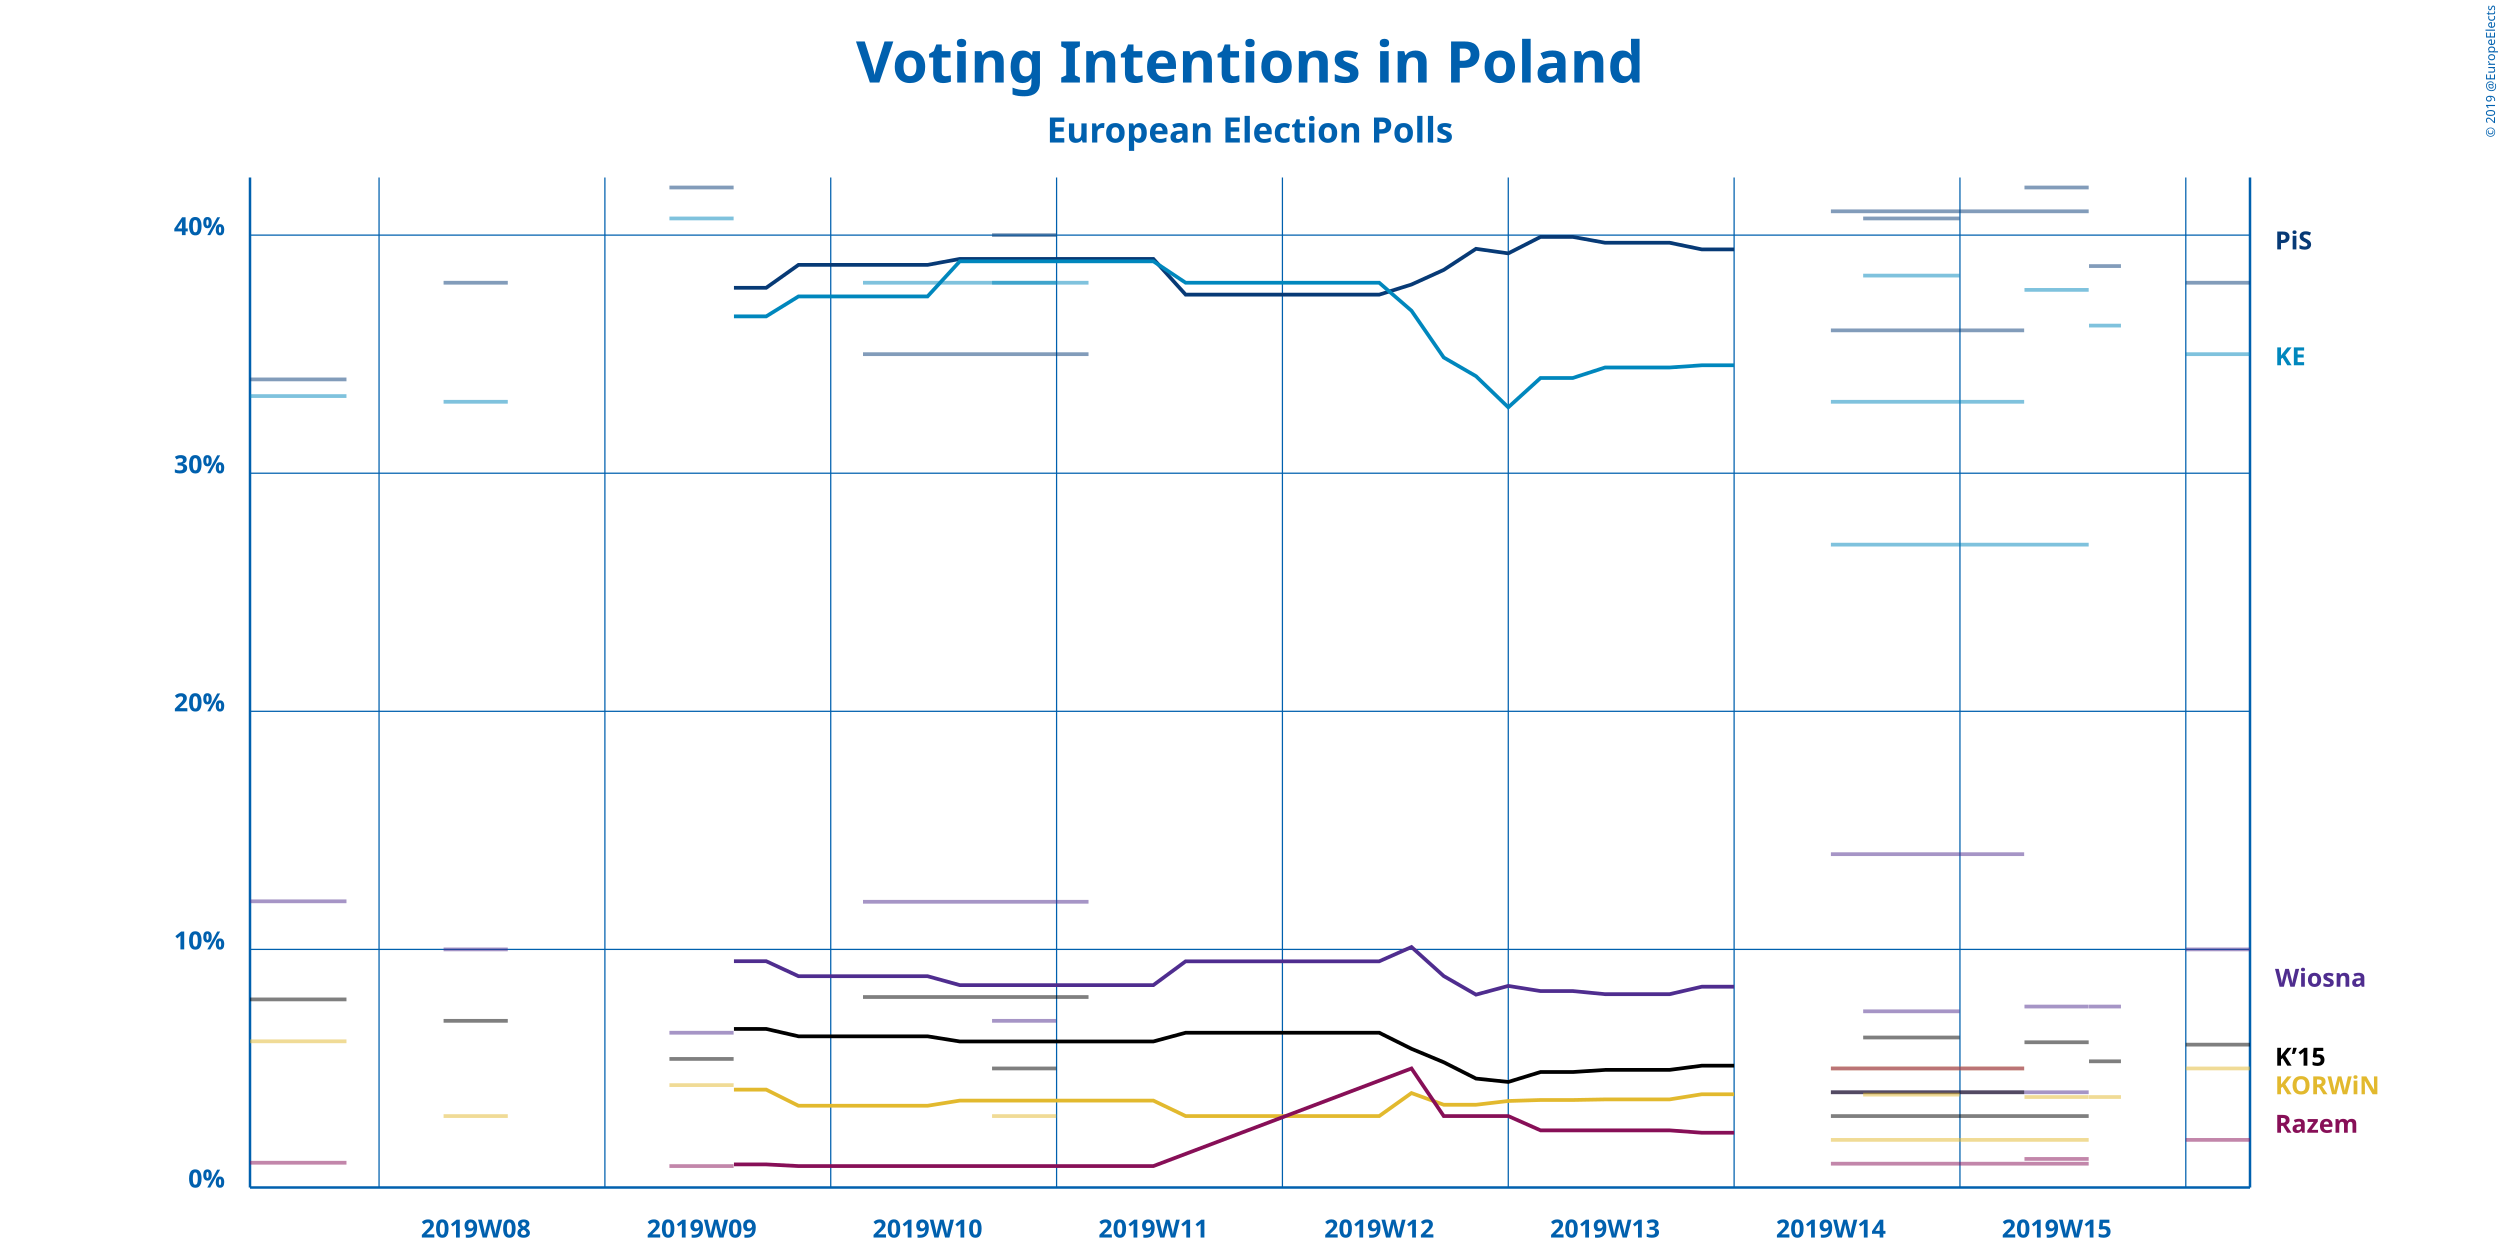
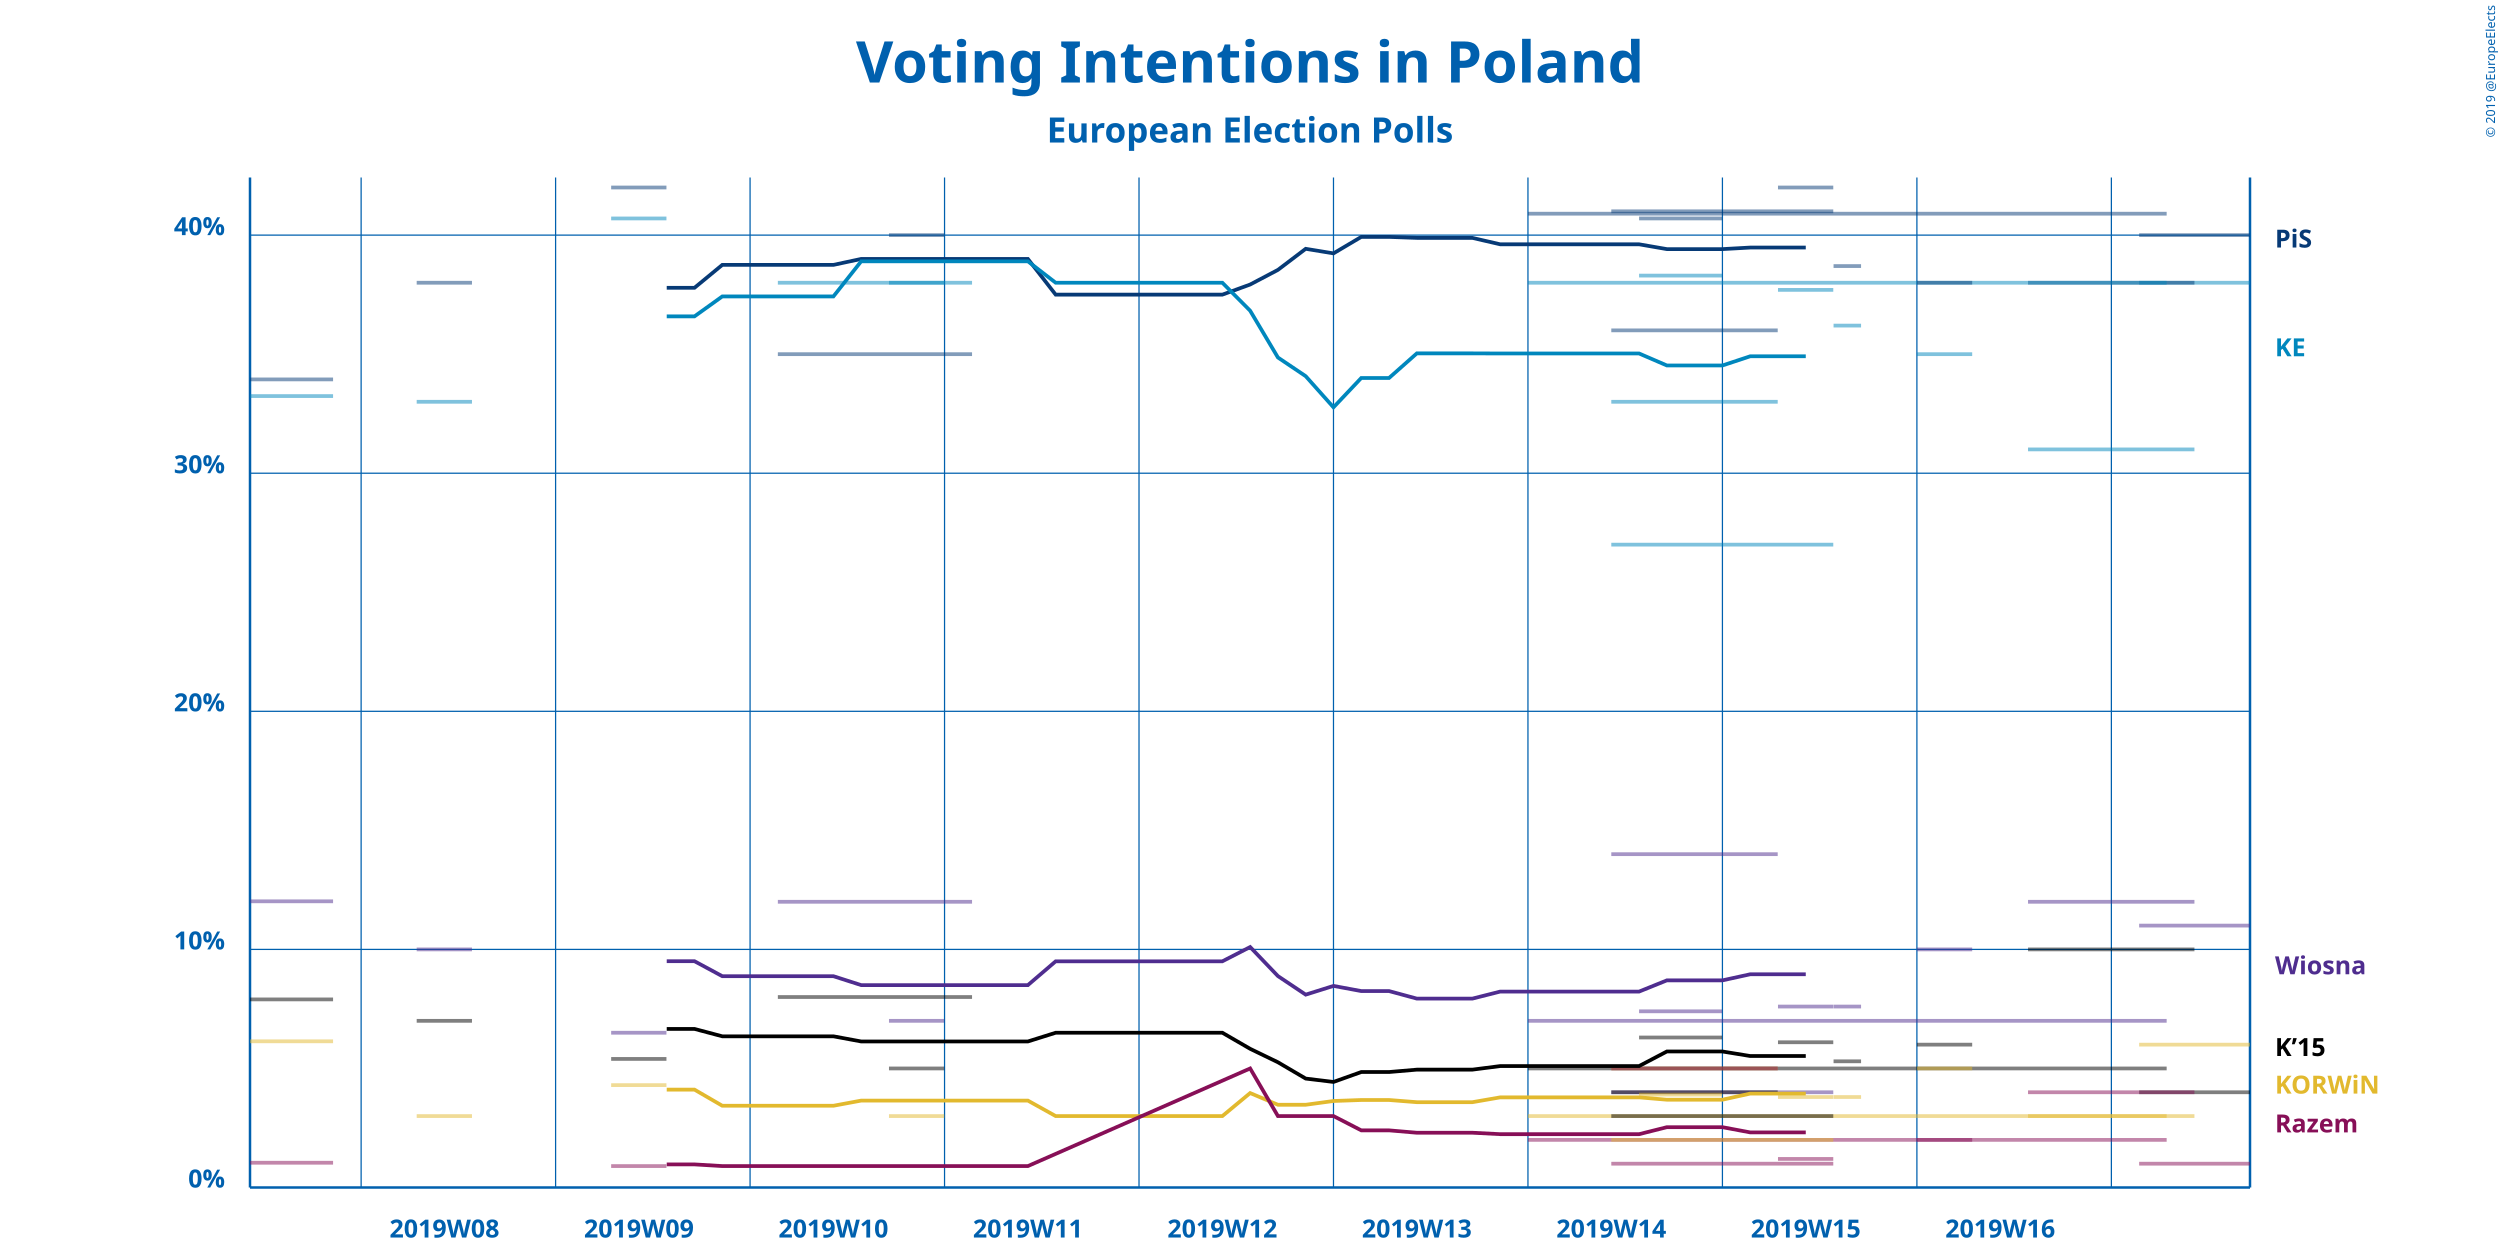
<svg HEIGHT="1000" WIDTH="2000">
  <rect fill="#FFFFFF" height="1000" stroke="none" width="2000" x="0" y="0" />
  <text fill="#0060AE" font-family="'Advent Pro'" font-size="46px" font-style="normal" font-weight="bold" text-align="center" text-anchor="middle" x="1000" y="66">Voting Intentions in Poland</text>
  <text fill="#0060AE" font-family="'Advent Pro'" font-size="28px" font-style="normal" font-weight="bold" text-align="center" text-anchor="middle" x="1000" y="114">European Election Polls</text>
  <text fill="#0060AE" font-family="'Advent Pro'" font-size="10px" font-style="normal" font-weight="normal" text-align="center" text-anchor="end" transform="rotate(270)" x="-4" y="1996">© 2019 @EuropeElects</text>
  <g>
    <g>
      <line stroke="#0060AE" stroke-width="2" x1="200.0" x2="1800.0" y1="950.0" y2="950.0" />
      <text fill="#0060AE" font-family="'Advent Pro'" font-size="20px" font-style="normal" font-weight="bold" text-align="center" text-anchor="end" x="180.0" y="950.0">0%</text>
      <line stroke="#0060AE" stroke-width="2" x1="200.0" x2="200.0" y1="950.0" y2="142.0" />
      <line stroke="#0060AE" stroke-width="2" x1="1800.0" x2="1800.0" y1="950.0" y2="142.0" />
-       <line stroke="#0060AE" stroke-width="1" x1="303.242" x2="303.242" y1="950.0" y2="142.0" />
-       <text fill="#0060AE" font-family="'Advent Pro'" font-size="20px" font-style="normal" font-weight="bold" text-align="center" text-anchor="middle" x="380.674" y="990.0">2019W08</text>
-       <line stroke="#0060AE" stroke-width="1" x1="483.917" x2="483.917" y1="950.0" y2="142.0" />
-       <text fill="#0060AE" font-family="'Advent Pro'" font-size="20px" font-style="normal" font-weight="bold" text-align="center" text-anchor="middle" x="561.349" y="990.0">2019W09</text>
-       <line stroke="#0060AE" stroke-width="1" x1="664.591" x2="664.591" y1="950.0" y2="142.0" />
-       <text fill="#0060AE" font-family="'Advent Pro'" font-size="20px" font-style="normal" font-weight="bold" text-align="center" text-anchor="middle" x="742.023" y="990.0">2019W10</text>
-       <line stroke="#0060AE" stroke-width="1" x1="845.265" x2="845.265" y1="950.0" y2="142.0" />
-       <text fill="#0060AE" font-family="'Advent Pro'" font-size="20px" font-style="normal" font-weight="bold" text-align="center" text-anchor="middle" x="922.697" y="990.0">2019W11</text>
-       <line stroke="#0060AE" stroke-width="1" x1="1025.94" x2="1025.94" y1="950.0" y2="142.0" />
-       <text fill="#0060AE" font-family="'Advent Pro'" font-size="20px" font-style="normal" font-weight="bold" text-align="center" text-anchor="middle" x="1103.372" y="990.0">2019W12</text>
-       <line stroke="#0060AE" stroke-width="1" x1="1206.614" x2="1206.614" y1="950.0" y2="142.0" />
-       <text fill="#0060AE" font-family="'Advent Pro'" font-size="20px" font-style="normal" font-weight="bold" text-align="center" text-anchor="middle" x="1284.046" y="990.0">2019W13</text>
-       <line stroke="#0060AE" stroke-width="1" x1="1387.288" x2="1387.288" y1="950.0" y2="142.0" />
-       <text fill="#0060AE" font-family="'Advent Pro'" font-size="20px" font-style="normal" font-weight="bold" text-align="center" text-anchor="middle" x="1464.72" y="990.0">2019W14</text>
-       <line stroke="#0060AE" stroke-width="1" x1="1567.963" x2="1567.963" y1="950.0" y2="142.0" />
-       <text fill="#0060AE" font-family="'Advent Pro'" font-size="20px" font-style="normal" font-weight="bold" text-align="center" text-anchor="middle" x="1645.394" y="990.0">2019W15</text>
-       <line stroke="#0060AE" stroke-width="1" x1="1748.637" x2="1748.637" y1="950.0" y2="142.0" />
+       <line stroke="#0060AE" stroke-width="1" x1="288.901" x2="288.901" y1="950.0" y2="142.0" />
+       <text fill="#0060AE" font-family="'Advent Pro'" font-size="20px" font-style="normal" font-weight="bold" text-align="center" text-anchor="middle" x="355.577" y="990.0">2019W08</text>
+       <line stroke="#0060AE" stroke-width="1" x1="444.478" x2="444.478" y1="950.0" y2="142.0" />
+       <text fill="#0060AE" font-family="'Advent Pro'" font-size="20px" font-style="normal" font-weight="bold" text-align="center" text-anchor="middle" x="511.154" y="990.0">2019W09</text>
+       <line stroke="#0060AE" stroke-width="1" x1="600.056" x2="600.056" y1="950.0" y2="142.0" />
+       <text fill="#0060AE" font-family="'Advent Pro'" font-size="20px" font-style="normal" font-weight="bold" text-align="center" text-anchor="middle" x="666.731" y="990.0">2019W10</text>
+       <line stroke="#0060AE" stroke-width="1" x1="755.633" x2="755.633" y1="950.0" y2="142.0" />
+       <text fill="#0060AE" font-family="'Advent Pro'" font-size="20px" font-style="normal" font-weight="bold" text-align="center" text-anchor="middle" x="822.309" y="990.0">2019W11</text>
+       <line stroke="#0060AE" stroke-width="1" x1="911.21" x2="911.21" y1="950.0" y2="142.0" />
+       <text fill="#0060AE" font-family="'Advent Pro'" font-size="20px" font-style="normal" font-weight="bold" text-align="center" text-anchor="middle" x="977.886" y="990.0">2019W12</text>
+       <line stroke="#0060AE" stroke-width="1" x1="1066.787" x2="1066.787" y1="950.0" y2="142.0" />
+       <text fill="#0060AE" font-family="'Advent Pro'" font-size="20px" font-style="normal" font-weight="bold" text-align="center" text-anchor="middle" x="1133.463" y="990.0">2019W13</text>
+       <line stroke="#0060AE" stroke-width="1" x1="1222.364" x2="1222.364" y1="950.0" y2="142.0" />
+       <text fill="#0060AE" font-family="'Advent Pro'" font-size="20px" font-style="normal" font-weight="bold" text-align="center" text-anchor="middle" x="1289.04" y="990.0">2019W14</text>
+       <line stroke="#0060AE" stroke-width="1" x1="1377.941" x2="1377.941" y1="950.0" y2="142.0" />
+       <text fill="#0060AE" font-family="'Advent Pro'" font-size="20px" font-style="normal" font-weight="bold" text-align="center" text-anchor="middle" x="1444.617" y="990.0">2019W15</text>
+       <line stroke="#0060AE" stroke-width="1" x1="1533.519" x2="1533.519" y1="950.0" y2="142.0" />
+       <text fill="#0060AE" font-family="'Advent Pro'" font-size="20px" font-style="normal" font-weight="bold" text-align="center" text-anchor="middle" x="1600.194" y="990.0">2019W16</text>
+       <line stroke="#0060AE" stroke-width="1" x1="1689.096" x2="1689.096" y1="950.0" y2="142.0" />
      <line stroke="#0060AE" stroke-width="1" x1="200.0" x2="1800.0" y1="759.524" y2="759.524" />
      <text fill="#0060AE" font-family="'Advent Pro'" font-size="20px" font-style="normal" font-weight="bold" text-align="center" text-anchor="end" x="180.0" y="759.524">10%</text>
      <line stroke="#0060AE" stroke-width="1" x1="200.0" x2="1800.0" y1="569.048" y2="569.048" />
      <text fill="#0060AE" font-family="'Advent Pro'" font-size="20px" font-style="normal" font-weight="bold" text-align="center" text-anchor="end" x="180.0" y="569.048">20%</text>
      <line stroke="#0060AE" stroke-width="1" x1="200.0" x2="1800.0" y1="378.571" y2="378.571" />
      <text fill="#0060AE" font-family="'Advent Pro'" font-size="20px" font-style="normal" font-weight="bold" text-align="center" text-anchor="end" x="180.0" y="378.571">30%</text>
      <line stroke="#0060AE" stroke-width="1" x1="200.0" x2="1800.0" y1="188.095" y2="188.095" />
      <text fill="#0060AE" font-family="'Advent Pro'" font-size="20px" font-style="normal" font-weight="bold" text-align="center" text-anchor="end" x="180.0" y="188.095">40%</text>
    </g>
    <g>
-       <line stroke="#073A76" stroke-opacity="0.5" stroke-width="3" x1="1748.637" x2="1800.0" y1="226.19" y2="226.19" />
-       <line stroke="#000000" stroke-opacity="0.5" stroke-width="3" x1="1748.637" x2="1800.0" y1="835.714" y2="835.714" />
-       <line stroke="#4F2D8F" stroke-opacity="0.5" stroke-width="3" x1="1748.637" x2="1800.0" y1="759.524" y2="759.524" />
-       <line stroke="#E2B92E" stroke-opacity="0.5" stroke-width="3" x1="1748.637" x2="1800.0" y1="854.762" y2="854.762" />
-       <line stroke="#870F57" stroke-opacity="0.5" stroke-width="3" x1="1748.637" x2="1800.0" y1="911.905" y2="911.905" />
-       <line stroke="#0087BD" stroke-opacity="0.5" stroke-width="3" x1="1748.637" x2="1800.0" y1="283.333" y2="283.333" />
-       <line stroke-opacity="0.5" stroke-width="3" x1="1748.637" x2="1800.0" y1="873.81" y2="873.81" />
-       <line stroke="#073A76" stroke-opacity="0.5" stroke-width="3" x1="1671.205" x2="1696.758" y1="212.857" y2="212.857" />
-       <line stroke="#000000" stroke-opacity="0.5" stroke-width="3" x1="1671.205" x2="1696.758" y1="849.048" y2="849.048" />
-       <line stroke="#4F2D8F" stroke-opacity="0.5" stroke-width="3" x1="1671.205" x2="1696.758" y1="805.238" y2="805.238" />
-       <line stroke="#E2B92E" stroke-opacity="0.5" stroke-width="3" x1="1671.205" x2="1696.758" y1="877.619" y2="877.619" />
-       <line stroke="#0087BD" stroke-opacity="0.5" stroke-width="3" x1="1671.205" x2="1696.758" y1="260.476" y2="260.476" />
-       <line stroke="#073A76" stroke-opacity="0.5" stroke-width="3" x1="1619.584" x2="1670.947" y1="150.0" y2="150.0" />
-       <line stroke="#000000" stroke-opacity="0.5" stroke-width="3" x1="1619.584" x2="1670.947" y1="833.81" y2="833.81" />
-       <line stroke="#4F2D8F" stroke-opacity="0.5" stroke-width="3" x1="1619.584" x2="1670.947" y1="805.238" y2="805.238" />
-       <line stroke="#E2B92E" stroke-opacity="0.5" stroke-width="3" x1="1619.584" x2="1670.947" y1="877.619" y2="877.619" />
-       <line stroke="#870F57" stroke-opacity="0.5" stroke-width="3" x1="1619.584" x2="1670.947" y1="927.143" y2="927.143" />
-       <line stroke="#0087BD" stroke-opacity="0.5" stroke-width="3" x1="1619.584" x2="1670.947" y1="231.905" y2="231.905" />
-       <line stroke-opacity="0.5" stroke-width="3" x1="1619.584" x2="1670.947" y1="919.524" y2="919.524" />
-       <line stroke="#073A76" stroke-opacity="0.5" stroke-width="3" x1="1464.72" x2="1670.947" y1="169.048" y2="169.048" />
-       <line stroke="#000000" stroke-opacity="0.5" stroke-width="3" x1="1464.72" x2="1670.947" y1="892.857" y2="892.857" />
-       <line stroke="#4F2D8F" stroke-opacity="0.5" stroke-width="3" x1="1464.72" x2="1670.947" y1="873.81" y2="873.81" />
-       <line stroke="#E2B92E" stroke-opacity="0.5" stroke-width="3" x1="1464.72" x2="1670.947" y1="911.905" y2="911.905" />
-       <line stroke="#870F57" stroke-opacity="0.5" stroke-width="3" x1="1464.72" x2="1670.947" y1="930.952" y2="930.952" />
-       <line stroke="#0087BD" stroke-opacity="0.5" stroke-width="3" x1="1464.72" x2="1670.947" y1="435.714" y2="435.714" />
-       <line stroke-opacity="0.5" stroke-width="3" x1="1464.72" x2="1670.947" y1="530.952" y2="530.952" />
-       <line stroke="#073A76" stroke-opacity="0.5" stroke-width="3" x1="1464.72" x2="1619.326" y1="264.286" y2="264.286" />
-       <line stroke="#000000" stroke-opacity="0.5" stroke-width="3" x1="1464.72" x2="1619.326" y1="873.81" y2="873.81" />
-       <line stroke="#4F2D8F" stroke-opacity="0.5" stroke-width="3" x1="1464.72" x2="1619.326" y1="683.333" y2="683.333" />
-       <line stroke="#E2B92E" stroke-opacity="0.5" stroke-width="3" x1="1464.72" x2="1619.326" y1="854.762" y2="854.762" />
-       <line stroke="#870F57" stroke-opacity="0.5" stroke-width="3" x1="1464.72" x2="1619.326" y1="854.762" y2="854.762" />
-       <line stroke="#0087BD" stroke-opacity="0.5" stroke-width="3" x1="1464.72" x2="1619.326" y1="321.429" y2="321.429" />
-       <line stroke-opacity="0.5" stroke-width="3" x1="1464.72" x2="1619.326" y1="892.857" y2="892.857" />
-       <line stroke="#073A76" stroke-opacity="0.5" stroke-width="3" x1="1490.531" x2="1567.704" y1="174.762" y2="174.762" />
-       <line stroke="#000000" stroke-opacity="0.5" stroke-width="3" x1="1490.531" x2="1567.704" y1="830.0" y2="830.0" />
-       <line stroke="#4F2D8F" stroke-opacity="0.5" stroke-width="3" x1="1490.531" x2="1567.704" y1="809.048" y2="809.048" />
-       <line stroke="#E2B92E" stroke-opacity="0.5" stroke-width="3" x1="1490.531" x2="1567.704" y1="875.714" y2="875.714" />
-       <line stroke="#0087BD" stroke-opacity="0.5" stroke-width="3" x1="1490.531" x2="1567.704" y1="220.476" y2="220.476" />
-       <line stroke-opacity="0.5" stroke-width="3" x1="1490.531" x2="1567.704" y1="885.238" y2="885.238" />
-       <line stroke="#073A76" stroke-opacity="0.5" stroke-width="3" x1="690.402" x2="870.818" y1="283.333" y2="283.333" />
-       <line stroke="#000000" stroke-opacity="0.5" stroke-width="3" x1="690.402" x2="870.818" y1="797.619" y2="797.619" />
-       <line stroke="#4F2D8F" stroke-opacity="0.5" stroke-width="3" x1="690.402" x2="870.818" y1="721.429" y2="721.429" />
-       <line stroke="#0087BD" stroke-opacity="0.5" stroke-width="3" x1="690.402" x2="870.818" y1="226.19" y2="226.19" />
-       <line stroke-opacity="0.5" stroke-width="3" x1="690.402" x2="870.818" y1="816.667" y2="816.667" />
-       <line stroke="#073A76" stroke-opacity="0.5" stroke-width="3" x1="793.644" x2="845.007" y1="188.095" y2="188.095" />
-       <line stroke="#000000" stroke-opacity="0.5" stroke-width="3" x1="793.644" x2="845.007" y1="854.762" y2="854.762" />
-       <line stroke="#4F2D8F" stroke-opacity="0.5" stroke-width="3" x1="793.644" x2="845.007" y1="816.667" y2="816.667" />
-       <line stroke="#E2B92E" stroke-opacity="0.5" stroke-width="3" x1="793.644" x2="845.007" y1="892.857" y2="892.857" />
-       <line stroke="#0087BD" stroke-opacity="0.5" stroke-width="3" x1="793.644" x2="845.007" y1="226.19" y2="226.19" />
-       <line stroke-opacity="0.5" stroke-width="3" x1="793.644" x2="845.007" y1="854.762" y2="854.762" />
-       <line stroke="#073A76" stroke-opacity="0.5" stroke-width="3" x1="535.538" x2="586.901" y1="150.0" y2="150.0" />
-       <line stroke="#000000" stroke-opacity="0.5" stroke-width="3" x1="535.538" x2="586.901" y1="847.143" y2="847.143" />
-       <line stroke="#4F2D8F" stroke-opacity="0.5" stroke-width="3" x1="535.538" x2="586.901" y1="826.19" y2="826.19" />
-       <line stroke="#E2B92E" stroke-opacity="0.5" stroke-width="3" x1="535.538" x2="586.901" y1="868.095" y2="868.095" />
-       <line stroke="#870F57" stroke-opacity="0.5" stroke-width="3" x1="535.538" x2="586.901" y1="932.857" y2="932.857" />
-       <line stroke="#0087BD" stroke-opacity="0.5" stroke-width="3" x1="535.538" x2="586.901" y1="174.762" y2="174.762" />
-       <line stroke="#073A76" stroke-opacity="0.5" stroke-width="3" x1="354.864" x2="406.227" y1="226.19" y2="226.19" />
-       <line stroke="#000000" stroke-opacity="0.5" stroke-width="3" x1="354.864" x2="406.227" y1="816.667" y2="816.667" />
-       <line stroke="#4F2D8F" stroke-opacity="0.5" stroke-width="3" x1="354.864" x2="406.227" y1="759.524" y2="759.524" />
-       <line stroke="#E2B92E" stroke-opacity="0.5" stroke-width="3" x1="354.864" x2="406.227" y1="892.857" y2="892.857" />
-       <line stroke="#0087BD" stroke-opacity="0.5" stroke-width="3" x1="354.864" x2="406.227" y1="321.429" y2="321.429" />
-       <line stroke="#073A76" stroke-opacity="0.5" stroke-width="3" x1="200.0" x2="277.174" y1="303.524" y2="303.524" />
-       <line stroke="#000000" stroke-opacity="0.5" stroke-width="3" x1="200.0" x2="277.174" y1="799.524" y2="799.524" />
-       <line stroke="#4F2D8F" stroke-opacity="0.5" stroke-width="3" x1="200.0" x2="277.174" y1="721.048" y2="721.048" />
-       <line stroke="#E2B92E" stroke-opacity="0.5" stroke-width="3" x1="200.0" x2="277.174" y1="833.048" y2="833.048" />
-       <line stroke="#870F57" stroke-opacity="0.5" stroke-width="3" x1="200.0" x2="277.174" y1="930.19" y2="930.19" />
-       <line stroke="#0087BD" stroke-opacity="0.5" stroke-width="3" x1="200.0" x2="277.174" y1="316.857" y2="316.857" />
+       <line stroke="#073A76" stroke-opacity="0.5" stroke-width="3" x1="1711.321" x2="1800.0" y1="188.095" y2="188.095" />
+       <line stroke="#000000" stroke-opacity="0.5" stroke-width="3" x1="1711.321" x2="1800.0" y1="873.81" y2="873.81" />
+       <line stroke="#4F2D8F" stroke-opacity="0.5" stroke-width="3" x1="1711.321" x2="1800.0" y1="740.476" y2="740.476" />
+       <line stroke="#E2B92E" stroke-opacity="0.5" stroke-width="3" x1="1711.321" x2="1800.0" y1="835.714" y2="835.714" />
+       <line stroke="#870F57" stroke-opacity="0.5" stroke-width="3" x1="1711.321" x2="1800.0" y1="930.952" y2="930.952" />
+       <line stroke="#0087BD" stroke-opacity="0.5" stroke-width="3" x1="1711.321" x2="1800.0" y1="226.19" y2="226.19" />
+       <line stroke="#073A76" stroke-opacity="0.5" stroke-width="3" x1="1622.42" x2="1755.549" y1="226.19" y2="226.19" />
+       <line stroke="#000000" stroke-opacity="0.5" stroke-width="3" x1="1622.42" x2="1755.549" y1="759.524" y2="759.524" />
+       <line stroke="#4F2D8F" stroke-opacity="0.5" stroke-width="3" x1="1622.42" x2="1755.549" y1="721.429" y2="721.429" />
+       <line stroke="#E2B92E" stroke-opacity="0.5" stroke-width="3" x1="1622.42" x2="1755.549" y1="892.857" y2="892.857" />
+       <line stroke="#870F57" stroke-opacity="0.5" stroke-width="3" x1="1622.42" x2="1755.549" y1="873.81" y2="873.81" />
+       <line stroke="#0087BD" stroke-opacity="0.5" stroke-width="3" x1="1622.42" x2="1755.549" y1="359.524" y2="359.524" />
+       <line stroke="#073A76" stroke-opacity="0.5" stroke-width="3" x1="1222.364" x2="1733.324" y1="170.952" y2="170.952" />
+       <line stroke="#000000" stroke-opacity="0.5" stroke-width="3" x1="1222.364" x2="1733.324" y1="854.762" y2="854.762" />
+       <line stroke="#4F2D8F" stroke-opacity="0.5" stroke-width="3" x1="1222.364" x2="1733.324" y1="816.667" y2="816.667" />
+       <line stroke="#E2B92E" stroke-opacity="0.5" stroke-width="3" x1="1222.364" x2="1733.324" y1="892.857" y2="892.857" />
+       <line stroke="#870F57" stroke-opacity="0.5" stroke-width="3" x1="1222.364" x2="1733.324" y1="911.905" y2="911.905" />
+       <line stroke="#0087BD" stroke-opacity="0.5" stroke-width="3" x1="1222.364" x2="1733.324" y1="226.19" y2="226.19" />
+       <line stroke-opacity="0.5" stroke-width="3" x1="1222.364" x2="1733.324" y1="875.714" y2="875.714" />
+       <line stroke="#073A76" stroke-opacity="0.5" stroke-width="3" x1="1533.519" x2="1577.747" y1="226.19" y2="226.19" />
+       <line stroke="#000000" stroke-opacity="0.5" stroke-width="3" x1="1533.519" x2="1577.747" y1="835.714" y2="835.714" />
+       <line stroke="#4F2D8F" stroke-opacity="0.5" stroke-width="3" x1="1533.519" x2="1577.747" y1="759.524" y2="759.524" />
+       <line stroke="#E2B92E" stroke-opacity="0.5" stroke-width="3" x1="1533.519" x2="1577.747" y1="854.762" y2="854.762" />
+       <line stroke="#870F57" stroke-opacity="0.5" stroke-width="3" x1="1533.519" x2="1577.747" y1="911.905" y2="911.905" />
+       <line stroke="#0087BD" stroke-opacity="0.5" stroke-width="3" x1="1533.519" x2="1577.747" y1="283.333" y2="283.333" />
+       <line stroke-opacity="0.5" stroke-width="3" x1="1533.519" x2="1577.747" y1="873.81" y2="873.81" />
+       <line stroke="#073A76" stroke-opacity="0.5" stroke-width="3" x1="1466.843" x2="1488.846" y1="212.857" y2="212.857" />
+       <line stroke="#000000" stroke-opacity="0.5" stroke-width="3" x1="1466.843" x2="1488.846" y1="849.048" y2="849.048" />
+       <line stroke="#4F2D8F" stroke-opacity="0.5" stroke-width="3" x1="1466.843" x2="1488.846" y1="805.238" y2="805.238" />
+       <line stroke="#E2B92E" stroke-opacity="0.5" stroke-width="3" x1="1466.843" x2="1488.846" y1="877.619" y2="877.619" />
+       <line stroke="#0087BD" stroke-opacity="0.5" stroke-width="3" x1="1466.843" x2="1488.846" y1="260.476" y2="260.476" />
+       <line stroke="#073A76" stroke-opacity="0.5" stroke-width="3" x1="1422.392" x2="1466.62" y1="150.0" y2="150.0" />
+       <line stroke="#000000" stroke-opacity="0.5" stroke-width="3" x1="1422.392" x2="1466.62" y1="833.81" y2="833.81" />
+       <line stroke="#4F2D8F" stroke-opacity="0.5" stroke-width="3" x1="1422.392" x2="1466.62" y1="805.238" y2="805.238" />
+       <line stroke="#E2B92E" stroke-opacity="0.5" stroke-width="3" x1="1422.392" x2="1466.62" y1="877.619" y2="877.619" />
+       <line stroke="#870F57" stroke-opacity="0.5" stroke-width="3" x1="1422.392" x2="1466.62" y1="927.143" y2="927.143" />
+       <line stroke="#0087BD" stroke-opacity="0.5" stroke-width="3" x1="1422.392" x2="1466.62" y1="231.905" y2="231.905" />
+       <line stroke-opacity="0.5" stroke-width="3" x1="1422.392" x2="1466.62" y1="919.524" y2="919.524" />
+       <line stroke="#073A76" stroke-opacity="0.5" stroke-width="3" x1="1289.04" x2="1466.62" y1="169.048" y2="169.048" />
+       <line stroke="#000000" stroke-opacity="0.5" stroke-width="3" x1="1289.04" x2="1466.62" y1="892.857" y2="892.857" />
+       <line stroke="#4F2D8F" stroke-opacity="0.5" stroke-width="3" x1="1289.04" x2="1466.62" y1="873.81" y2="873.81" />
+       <line stroke="#E2B92E" stroke-opacity="0.5" stroke-width="3" x1="1289.04" x2="1466.62" y1="911.905" y2="911.905" />
+       <line stroke="#870F57" stroke-opacity="0.5" stroke-width="3" x1="1289.04" x2="1466.62" y1="930.952" y2="930.952" />
+       <line stroke="#0087BD" stroke-opacity="0.5" stroke-width="3" x1="1289.04" x2="1466.62" y1="435.714" y2="435.714" />
+       <line stroke-opacity="0.5" stroke-width="3" x1="1289.04" x2="1466.62" y1="530.952" y2="530.952" />
+       <line stroke="#073A76" stroke-opacity="0.5" stroke-width="3" x1="1289.04" x2="1422.17" y1="264.286" y2="264.286" />
+       <line stroke="#000000" stroke-opacity="0.5" stroke-width="3" x1="1289.04" x2="1422.17" y1="873.81" y2="873.81" />
+       <line stroke="#4F2D8F" stroke-opacity="0.5" stroke-width="3" x1="1289.04" x2="1422.17" y1="683.333" y2="683.333" />
+       <line stroke="#E2B92E" stroke-opacity="0.5" stroke-width="3" x1="1289.04" x2="1422.17" y1="854.762" y2="854.762" />
+       <line stroke="#870F57" stroke-opacity="0.5" stroke-width="3" x1="1289.04" x2="1422.17" y1="854.762" y2="854.762" />
+       <line stroke="#0087BD" stroke-opacity="0.5" stroke-width="3" x1="1289.04" x2="1422.17" y1="321.429" y2="321.429" />
+       <line stroke-opacity="0.5" stroke-width="3" x1="1289.04" x2="1422.17" y1="892.857" y2="892.857" />
+       <line stroke="#073A76" stroke-opacity="0.5" stroke-width="3" x1="1311.265" x2="1377.719" y1="174.762" y2="174.762" />
+       <line stroke="#000000" stroke-opacity="0.5" stroke-width="3" x1="1311.265" x2="1377.719" y1="830.0" y2="830.0" />
+       <line stroke="#4F2D8F" stroke-opacity="0.5" stroke-width="3" x1="1311.265" x2="1377.719" y1="809.048" y2="809.048" />
+       <line stroke="#E2B92E" stroke-opacity="0.5" stroke-width="3" x1="1311.265" x2="1377.719" y1="875.714" y2="875.714" />
+       <line stroke="#0087BD" stroke-opacity="0.5" stroke-width="3" x1="1311.265" x2="1377.719" y1="220.476" y2="220.476" />
+       <line stroke-opacity="0.5" stroke-width="3" x1="1311.265" x2="1377.719" y1="885.238" y2="885.238" />
+       <line stroke="#073A76" stroke-opacity="0.5" stroke-width="3" x1="622.281" x2="777.636" y1="283.333" y2="283.333" />
+       <line stroke="#000000" stroke-opacity="0.5" stroke-width="3" x1="622.281" x2="777.636" y1="797.619" y2="797.619" />
+       <line stroke="#4F2D8F" stroke-opacity="0.5" stroke-width="3" x1="622.281" x2="777.636" y1="721.429" y2="721.429" />
+       <line stroke="#0087BD" stroke-opacity="0.5" stroke-width="3" x1="622.281" x2="777.636" y1="226.19" y2="226.19" />
+       <line stroke-opacity="0.5" stroke-width="3" x1="622.281" x2="777.636" y1="816.667" y2="816.667" />
+       <line stroke="#073A76" stroke-opacity="0.5" stroke-width="3" x1="711.182" x2="755.41" y1="188.095" y2="188.095" />
+       <line stroke="#000000" stroke-opacity="0.5" stroke-width="3" x1="711.182" x2="755.41" y1="854.762" y2="854.762" />
+       <line stroke="#4F2D8F" stroke-opacity="0.5" stroke-width="3" x1="711.182" x2="755.41" y1="816.667" y2="816.667" />
+       <line stroke="#E2B92E" stroke-opacity="0.5" stroke-width="3" x1="711.182" x2="755.41" y1="892.857" y2="892.857" />
+       <line stroke="#0087BD" stroke-opacity="0.5" stroke-width="3" x1="711.182" x2="755.41" y1="226.19" y2="226.19" />
+       <line stroke-opacity="0.5" stroke-width="3" x1="711.182" x2="755.41" y1="854.762" y2="854.762" />
+       <line stroke="#073A76" stroke-opacity="0.5" stroke-width="3" x1="488.929" x2="533.157" y1="150.0" y2="150.0" />
+       <line stroke="#000000" stroke-opacity="0.5" stroke-width="3" x1="488.929" x2="533.157" y1="847.143" y2="847.143" />
+       <line stroke="#4F2D8F" stroke-opacity="0.5" stroke-width="3" x1="488.929" x2="533.157" y1="826.19" y2="826.19" />
+       <line stroke="#E2B92E" stroke-opacity="0.5" stroke-width="3" x1="488.929" x2="533.157" y1="868.095" y2="868.095" />
+       <line stroke="#870F57" stroke-opacity="0.5" stroke-width="3" x1="488.929" x2="533.157" y1="932.857" y2="932.857" />
+       <line stroke="#0087BD" stroke-opacity="0.5" stroke-width="3" x1="488.929" x2="533.157" y1="174.762" y2="174.762" />
+       <line stroke="#073A76" stroke-opacity="0.5" stroke-width="3" x1="333.352" x2="377.58" y1="226.19" y2="226.19" />
+       <line stroke="#000000" stroke-opacity="0.5" stroke-width="3" x1="333.352" x2="377.58" y1="816.667" y2="816.667" />
+       <line stroke="#4F2D8F" stroke-opacity="0.5" stroke-width="3" x1="333.352" x2="377.58" y1="759.524" y2="759.524" />
+       <line stroke="#E2B92E" stroke-opacity="0.5" stroke-width="3" x1="333.352" x2="377.58" y1="892.857" y2="892.857" />
+       <line stroke="#0087BD" stroke-opacity="0.5" stroke-width="3" x1="333.352" x2="377.58" y1="321.429" y2="321.429" />
+       <line stroke="#073A76" stroke-opacity="0.5" stroke-width="3" x1="200.0" x2="266.454" y1="303.524" y2="303.524" />
+       <line stroke="#000000" stroke-opacity="0.5" stroke-width="3" x1="200.0" x2="266.454" y1="799.524" y2="799.524" />
+       <line stroke="#4F2D8F" stroke-opacity="0.5" stroke-width="3" x1="200.0" x2="266.454" y1="721.048" y2="721.048" />
+       <line stroke="#E2B92E" stroke-opacity="0.5" stroke-width="3" x1="200.0" x2="266.454" y1="833.048" y2="833.048" />
+       <line stroke="#870F57" stroke-opacity="0.5" stroke-width="3" x1="200.0" x2="266.454" y1="930.19" y2="930.19" />
+       <line stroke="#0087BD" stroke-opacity="0.5" stroke-width="3" x1="200.0" x2="266.454" y1="316.857" y2="316.857" />
    </g>
    <g>
-       <polyline fill="none" points="587.159,230.229 612.97,230.229 638.78,211.905 664.591,211.905 690.402,211.905 716.212,211.905 742.023,211.905 767.834,207.143 793.644,207.143 819.455,207.143 845.265,207.143 871.076,207.143 896.887,207.143 922.697,207.143 948.508,235.714 974.318,235.714 1000.129,235.714 1025.94,235.714 1051.75,235.714 1077.561,235.714 1103.372,235.714 1129.182,227.619 1154.993,215.905 1180.803,199.048 1206.614,202.698 1232.425,189.524 1258.235,189.524 1284.046,194.19 1309.856,194.19 1335.667,194.19 1361.478,199.524 1387.288,199.524" stroke="#073A76" stroke-width="3" />
-       <text fill="#073A76" font-family="'Advent Pro'" font-size="20px" font-style="normal" font-weight="bold" text-align="center" text-anchor="start" x="1820.0" y="199.524">PiS</text>
-       <polyline fill="none" points="587.159,823.143 612.97,823.143 638.78,829.048 664.591,829.048 690.402,829.048 716.212,829.048 742.023,829.048 767.834,833.175 793.644,833.175 819.455,833.175 845.265,833.175 871.076,833.175 896.887,833.175 922.697,833.175 948.508,826.19 974.318,826.19 1000.129,826.19 1025.94,826.19 1051.75,826.19 1077.561,826.19 1103.372,826.19 1129.182,839.048 1154.993,849.81 1180.803,862.857 1206.614,865.556 1232.425,857.619 1258.235,857.619 1284.046,855.905 1309.856,855.905 1335.667,855.905 1361.478,852.54 1387.288,852.54" stroke="#000000" stroke-width="3" />
-       <text fill="#000000" font-family="'Advent Pro'" font-size="20px" font-style="normal" font-weight="bold" text-align="center" text-anchor="start" x="1820.0" y="852.54">K’15</text>
-       <polyline fill="none" points="587.159,768.971 612.97,768.971 638.78,780.952 664.591,780.952 690.402,780.952 716.212,780.952 742.023,780.952 767.834,788.095 793.644,788.095 819.455,788.095 845.265,788.095 871.076,788.095 896.887,788.095 922.697,788.095 948.508,769.048 974.318,769.048 1000.129,769.048 1025.94,769.048 1051.75,769.048 1077.561,769.048 1103.372,769.048 1129.182,757.619 1154.993,780.857 1180.803,795.714 1206.614,788.73 1232.425,792.857 1258.235,792.857 1284.046,795.333 1309.856,795.333 1335.667,795.333 1361.478,789.365 1387.288,789.365" stroke="#4F2D8F" stroke-width="3" />
-       <text fill="#4F2D8F" font-family="'Advent Pro'" font-size="20px" font-style="normal" font-weight="bold" text-align="center" text-anchor="start" x="1820.0" y="789.365">Wiosna</text>
-       <polyline fill="none" points="587.159,871.714 612.97,871.714 638.78,884.603 664.591,884.603 690.402,884.603 716.212,884.603 742.023,884.603 767.834,880.476 793.644,880.476 819.455,880.476 845.265,880.476 871.076,880.476 896.887,880.476 922.697,880.476 948.508,892.857 974.318,892.857 1000.129,892.857 1025.94,892.857 1051.75,892.857 1077.561,892.857 1103.372,892.857 1129.182,874.444 1154.993,883.81 1180.803,883.81 1206.614,880.794 1232.425,880.0 1258.235,880.0 1284.046,879.524 1309.856,879.524 1335.667,879.524 1361.478,875.397 1387.288,875.397" stroke="#E2B92E" stroke-width="3" />
-       <text fill="#E2B92E" font-family="'Advent Pro'" font-size="20px" font-style="normal" font-weight="bold" text-align="center" text-anchor="start" x="1820.0" y="875.397">KORWiN</text>
-       <polyline fill="none" points="587.159,931.524 612.97,931.524 638.78,932.857 664.591,932.857 690.402,932.857 716.212,932.857 742.023,932.857 767.834,932.857 793.644,932.857 819.455,932.857 845.265,932.857 871.076,932.857 896.887,932.857 922.697,932.857        1129.182,854.762 1154.993,892.857 1180.803,892.857 1206.614,892.857 1232.425,904.286 1258.235,904.286 1284.046,904.286 1309.856,904.286 1335.667,904.286 1361.478,906.19 1387.288,906.19" stroke="#870F57" stroke-width="3" />
-       <text fill="#870F57" font-family="'Advent Pro'" font-size="20px" font-style="normal" font-weight="bold" text-align="center" text-anchor="start" x="1820.0" y="906.19">Razem</text>
-       <polyline fill="none" points="587.159,253.086 612.97,253.086 638.78,237.143 664.591,237.143 690.402,237.143 716.212,237.143 742.023,237.143 767.834,209.048 793.644,209.048 819.455,209.048 845.265,209.048 871.076,209.048 896.887,209.048 922.697,209.048 948.508,226.19 974.318,226.19 1000.129,226.19 1025.94,226.19 1051.75,226.19 1077.561,226.19 1103.372,226.19 1129.182,248.571 1154.993,286.0 1180.803,300.952 1206.614,325.873 1232.425,302.381 1258.235,302.381 1284.046,294.0 1309.856,294.0 1335.667,294.0 1361.478,292.222 1387.288,292.222" stroke="#0087BD" stroke-width="3" />
-       <text fill="#0087BD" font-family="'Advent Pro'" font-size="20px" font-style="normal" font-weight="bold" text-align="center" text-anchor="start" x="1820.0" y="292.222">KE</text>
+       <polyline fill="none" points="533.38,230.229 555.605,230.229 577.83,211.905 600.056,211.905 622.281,211.905 644.506,211.905 666.731,211.905 688.957,207.143 711.182,207.143 733.407,207.143 755.633,207.143 777.858,207.143 800.083,207.143 822.309,207.143 844.534,235.714 866.759,235.714 888.985,235.714 911.21,235.714 933.435,235.714 955.661,235.714 977.886,235.714 1000.111,227.619 1022.336,215.905 1044.562,199.048 1066.787,202.698 1089.012,189.524 1111.238,189.524 1133.463,190.317 1155.688,190.317 1177.914,190.317 1200.139,195.442 1222.364,195.442 1244.59,195.442 1266.815,195.442 1289.04,195.442 1311.265,195.442 1333.491,199.286 1355.716,199.286 1377.941,199.286 1400.167,198.042 1422.392,198.042 1444.617,198.042" stroke="#073A76" stroke-width="3" />
+       <text fill="#073A76" font-family="'Advent Pro'" font-size="20px" font-style="normal" font-weight="bold" text-align="center" text-anchor="start" x="1820.0" y="198.042">PiS</text>
+       <polyline fill="none" points="533.38,823.143 555.605,823.143 577.83,829.048 600.056,829.048 622.281,829.048 644.506,829.048 666.731,829.048 688.957,833.175 711.182,833.175 733.407,833.175 755.633,833.175 777.858,833.175 800.083,833.175 822.309,833.175 844.534,826.19 866.759,826.19 888.985,826.19 911.21,826.19 933.435,826.19 955.661,826.19 977.886,826.19 1000.111,839.048 1022.336,849.81 1044.562,862.857 1066.787,865.556 1089.012,857.619 1111.238,857.619 1133.463,855.714 1155.688,855.714 1177.914,855.714 1200.139,852.857 1222.364,852.857 1244.59,852.857 1266.815,852.857 1289.04,852.857 1311.265,852.857 1333.491,841.19 1355.716,841.19 1377.941,841.19 1400.167,844.815 1422.392,844.815 1444.617,844.815" stroke="#000000" stroke-width="3" />
+       <text fill="#000000" font-family="'Advent Pro'" font-size="20px" font-style="normal" font-weight="bold" text-align="center" text-anchor="start" x="1820.0" y="844.815">K’15</text>
+       <polyline fill="none" points="533.38,768.971 555.605,768.971 577.83,780.952 600.056,780.952 622.281,780.952 644.506,780.952 666.731,780.952 688.957,788.095 711.182,788.095 733.407,788.095 755.633,788.095 777.858,788.095 800.083,788.095 822.309,788.095 844.534,769.048 866.759,769.048 888.985,769.048 911.21,769.048 933.435,769.048 955.661,769.048 977.886,769.048 1000.111,757.619 1022.336,780.857 1044.562,795.714 1066.787,788.73 1089.012,792.857 1111.238,792.857 1133.463,798.889 1155.688,798.889 1177.914,798.889 1200.139,793.265 1222.364,793.265 1244.59,793.265 1266.815,793.265 1289.04,793.265 1311.265,793.265 1333.491,784.286 1355.716,784.286 1377.941,784.286 1400.167,779.418 1422.392,779.418 1444.617,779.418" stroke="#4F2D8F" stroke-width="3" />
+       <text fill="#4F2D8F" font-family="'Advent Pro'" font-size="20px" font-style="normal" font-weight="bold" text-align="center" text-anchor="start" x="1820.0" y="779.418">Wiosna</text>
+       <polyline fill="none" points="533.38,871.714 555.605,871.714 577.83,884.603 600.056,884.603 622.281,884.603 644.506,884.603 666.731,884.603 688.957,880.476 711.182,880.476 733.407,880.476 755.633,880.476 777.858,880.476 800.083,880.476 822.309,880.476 844.534,892.857 866.759,892.857 888.985,892.857 911.21,892.857 933.435,892.857 955.661,892.857 977.886,892.857 1000.111,874.444 1022.336,883.81 1044.562,883.81 1066.787,880.794 1089.012,880.0 1111.238,880.0 1133.463,881.746 1155.688,881.746 1177.914,881.746 1200.139,877.891 1222.364,877.891 1244.59,877.891 1266.815,877.891 1289.04,877.891 1311.265,877.891 1333.491,879.762 1355.716,879.762 1377.941,879.762 1400.167,874.868 1422.392,874.868 1444.617,874.868" stroke="#E2B92E" stroke-width="3" />
+       <text fill="#E2B92E" font-family="'Advent Pro'" font-size="20px" font-style="normal" font-weight="bold" text-align="center" text-anchor="start" x="1820.0" y="874.868">KORWiN</text>
+       <polyline fill="none" points="533.38,931.524 555.605,931.524 577.83,932.857 600.056,932.857 622.281,932.857 644.506,932.857 666.731,932.857 688.957,932.857 711.182,932.857 733.407,932.857 755.633,932.857 777.858,932.857 800.083,932.857 822.309,932.857        1000.111,854.762 1022.336,892.857 1044.562,892.857 1066.787,892.857 1089.012,904.286 1111.238,904.286 1133.463,906.19 1155.688,906.19 1177.914,906.19 1200.139,907.333 1222.364,907.333 1244.59,907.333 1266.815,907.333 1289.04,907.333 1311.265,907.333 1333.491,901.746 1355.716,901.746 1377.941,901.746 1400.167,905.918 1422.392,905.918 1444.617,905.918" stroke="#870F57" stroke-width="3" />
+       <text fill="#870F57" font-family="'Advent Pro'" font-size="20px" font-style="normal" font-weight="bold" text-align="center" text-anchor="start" x="1820.0" y="905.918">Razem</text>
+       <polyline fill="none" points="533.38,253.086 555.605,253.086 577.83,237.143 600.056,237.143 622.281,237.143 644.506,237.143 666.731,237.143 688.957,209.048 711.182,209.048 733.407,209.048 755.633,209.048 777.858,209.048 800.083,209.048 822.309,209.048 844.534,226.19 866.759,226.19 888.985,226.19 911.21,226.19 933.435,226.19 955.661,226.19 977.886,226.19 1000.111,248.571 1022.336,286.0 1044.562,300.952 1066.787,325.873 1089.012,302.381 1111.238,302.381 1133.463,282.698 1155.688,282.698 1177.914,282.698 1200.139,282.789 1222.364,282.789 1244.59,282.789 1266.815,282.789 1289.04,282.789 1311.265,282.789 1333.491,292.381 1355.716,292.381 1377.941,292.381 1400.167,285.026 1422.392,285.026 1444.617,285.026" stroke="#0087BD" stroke-width="3" />
+       <text fill="#0087BD" font-family="'Advent Pro'" font-size="20px" font-style="normal" font-weight="bold" text-align="center" text-anchor="start" x="1820.0" y="285.026">KE</text>
    </g>
  </g>
</svg>
